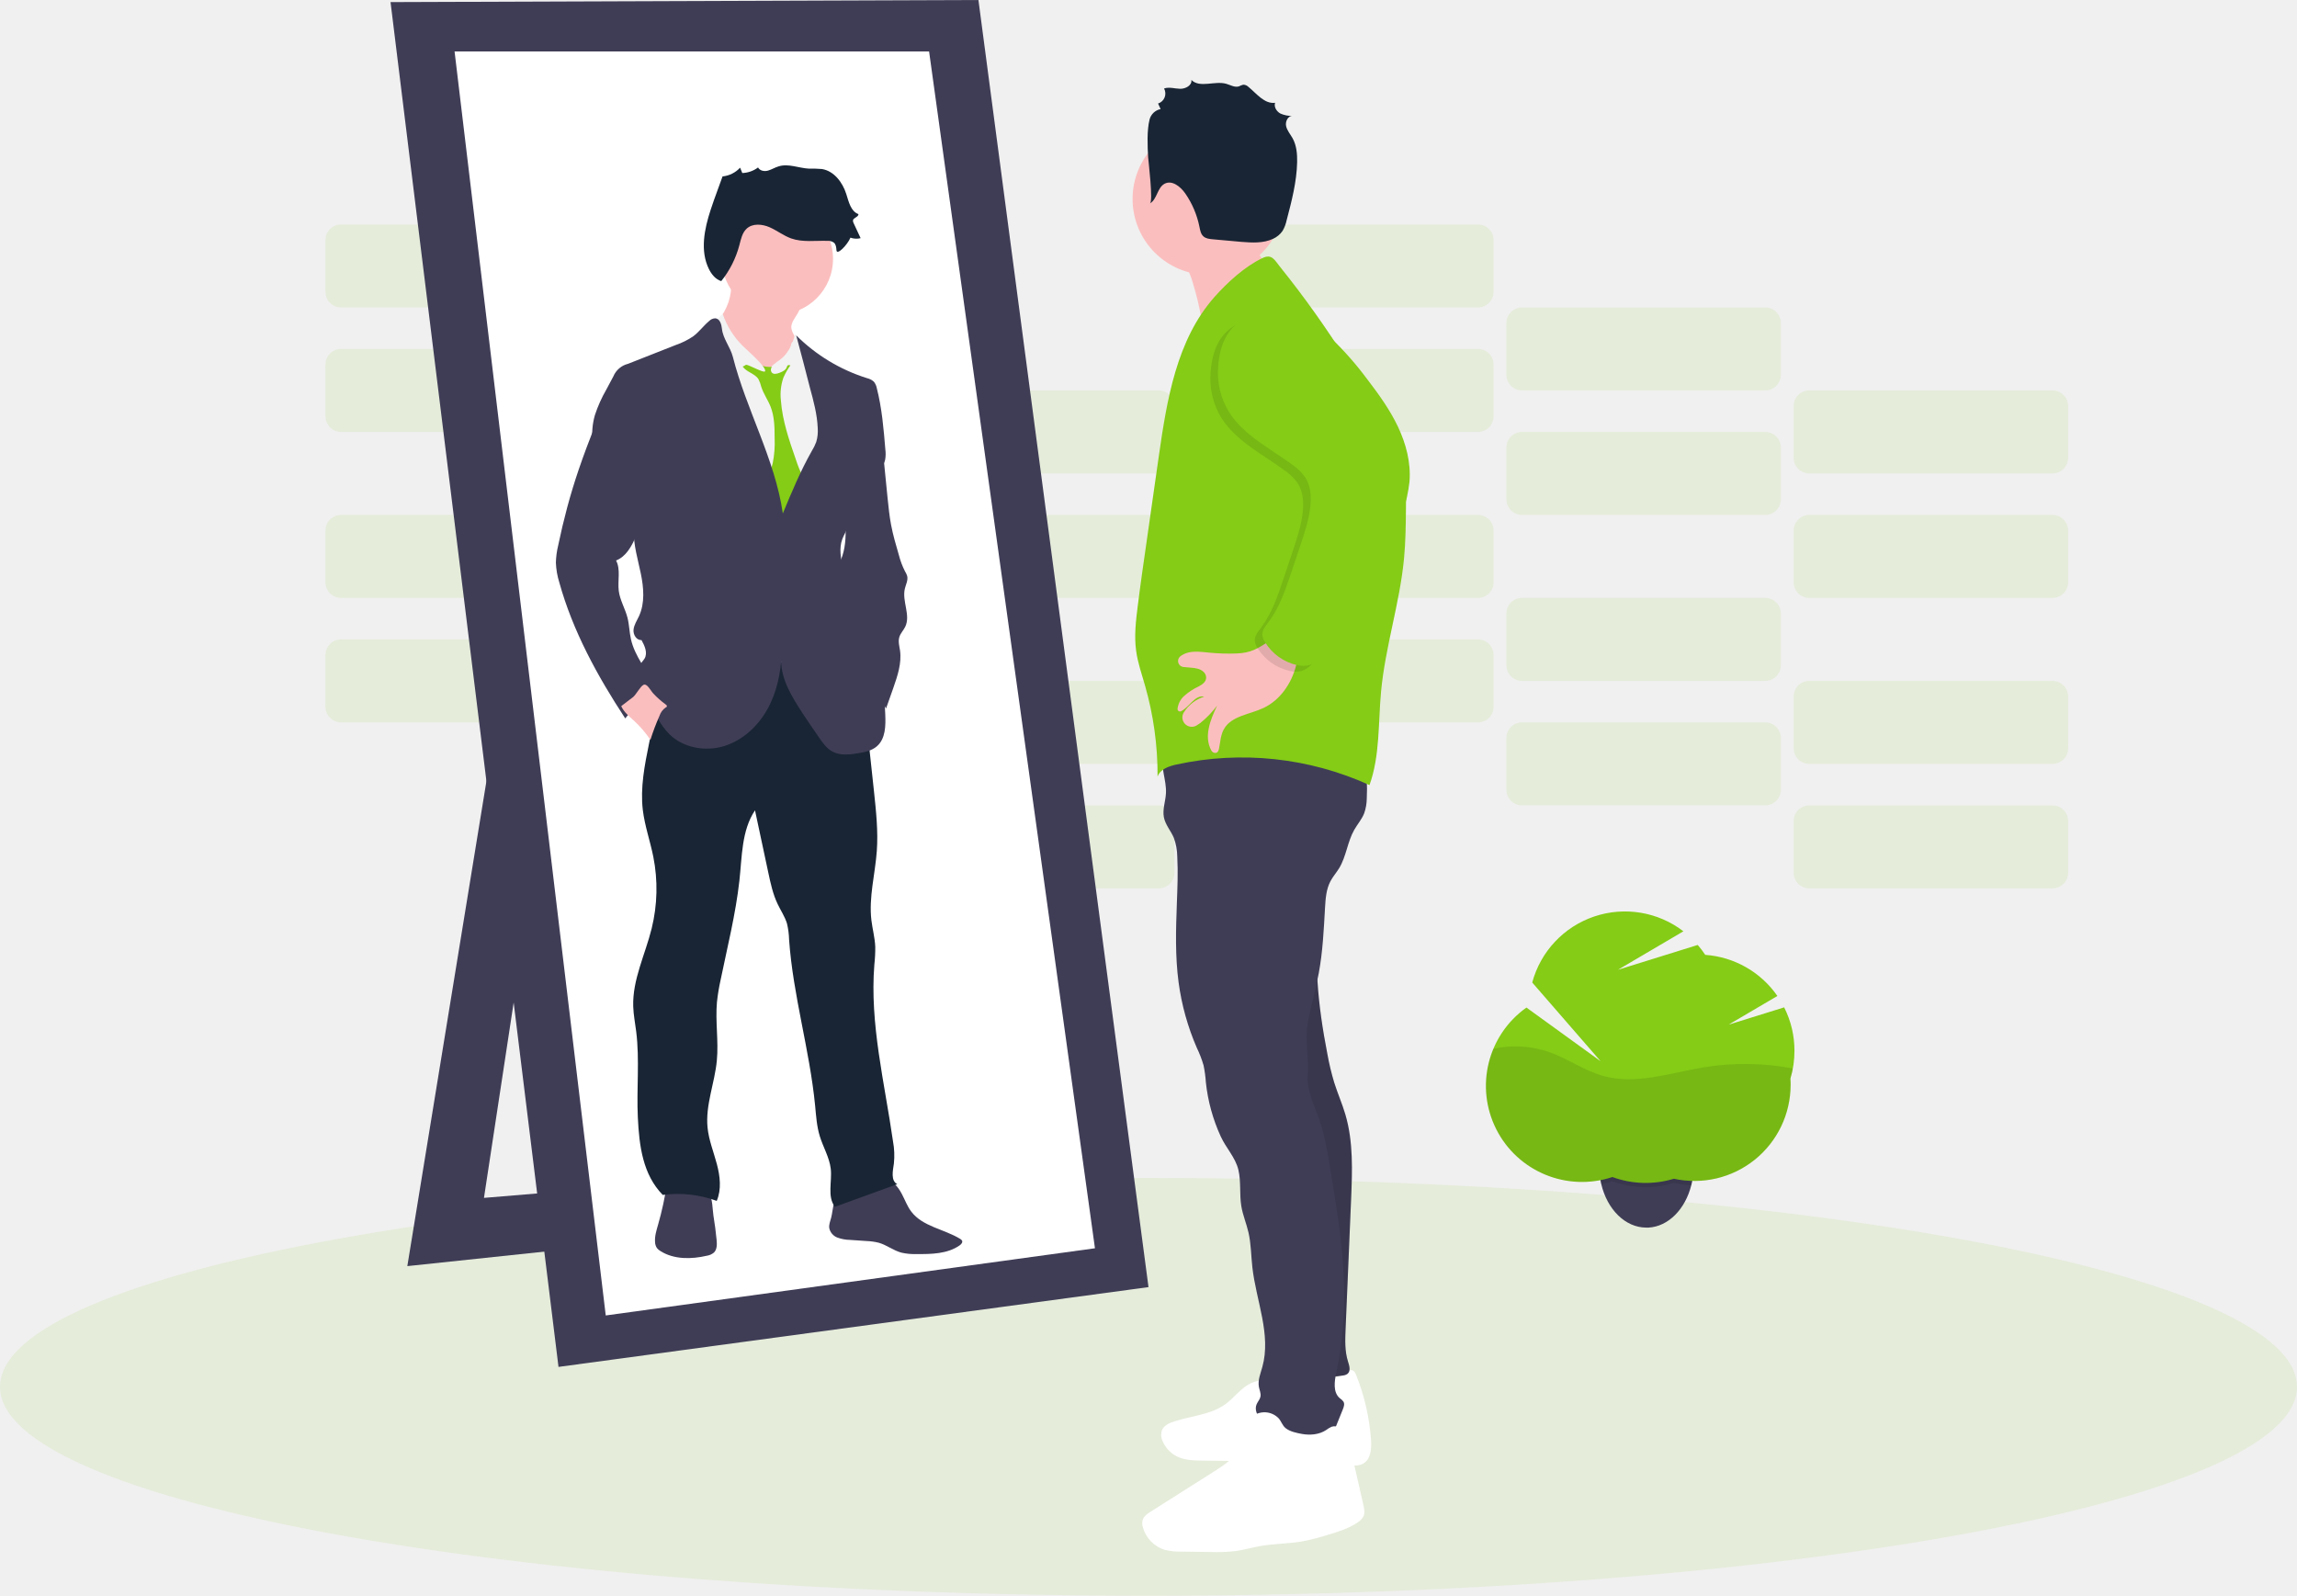
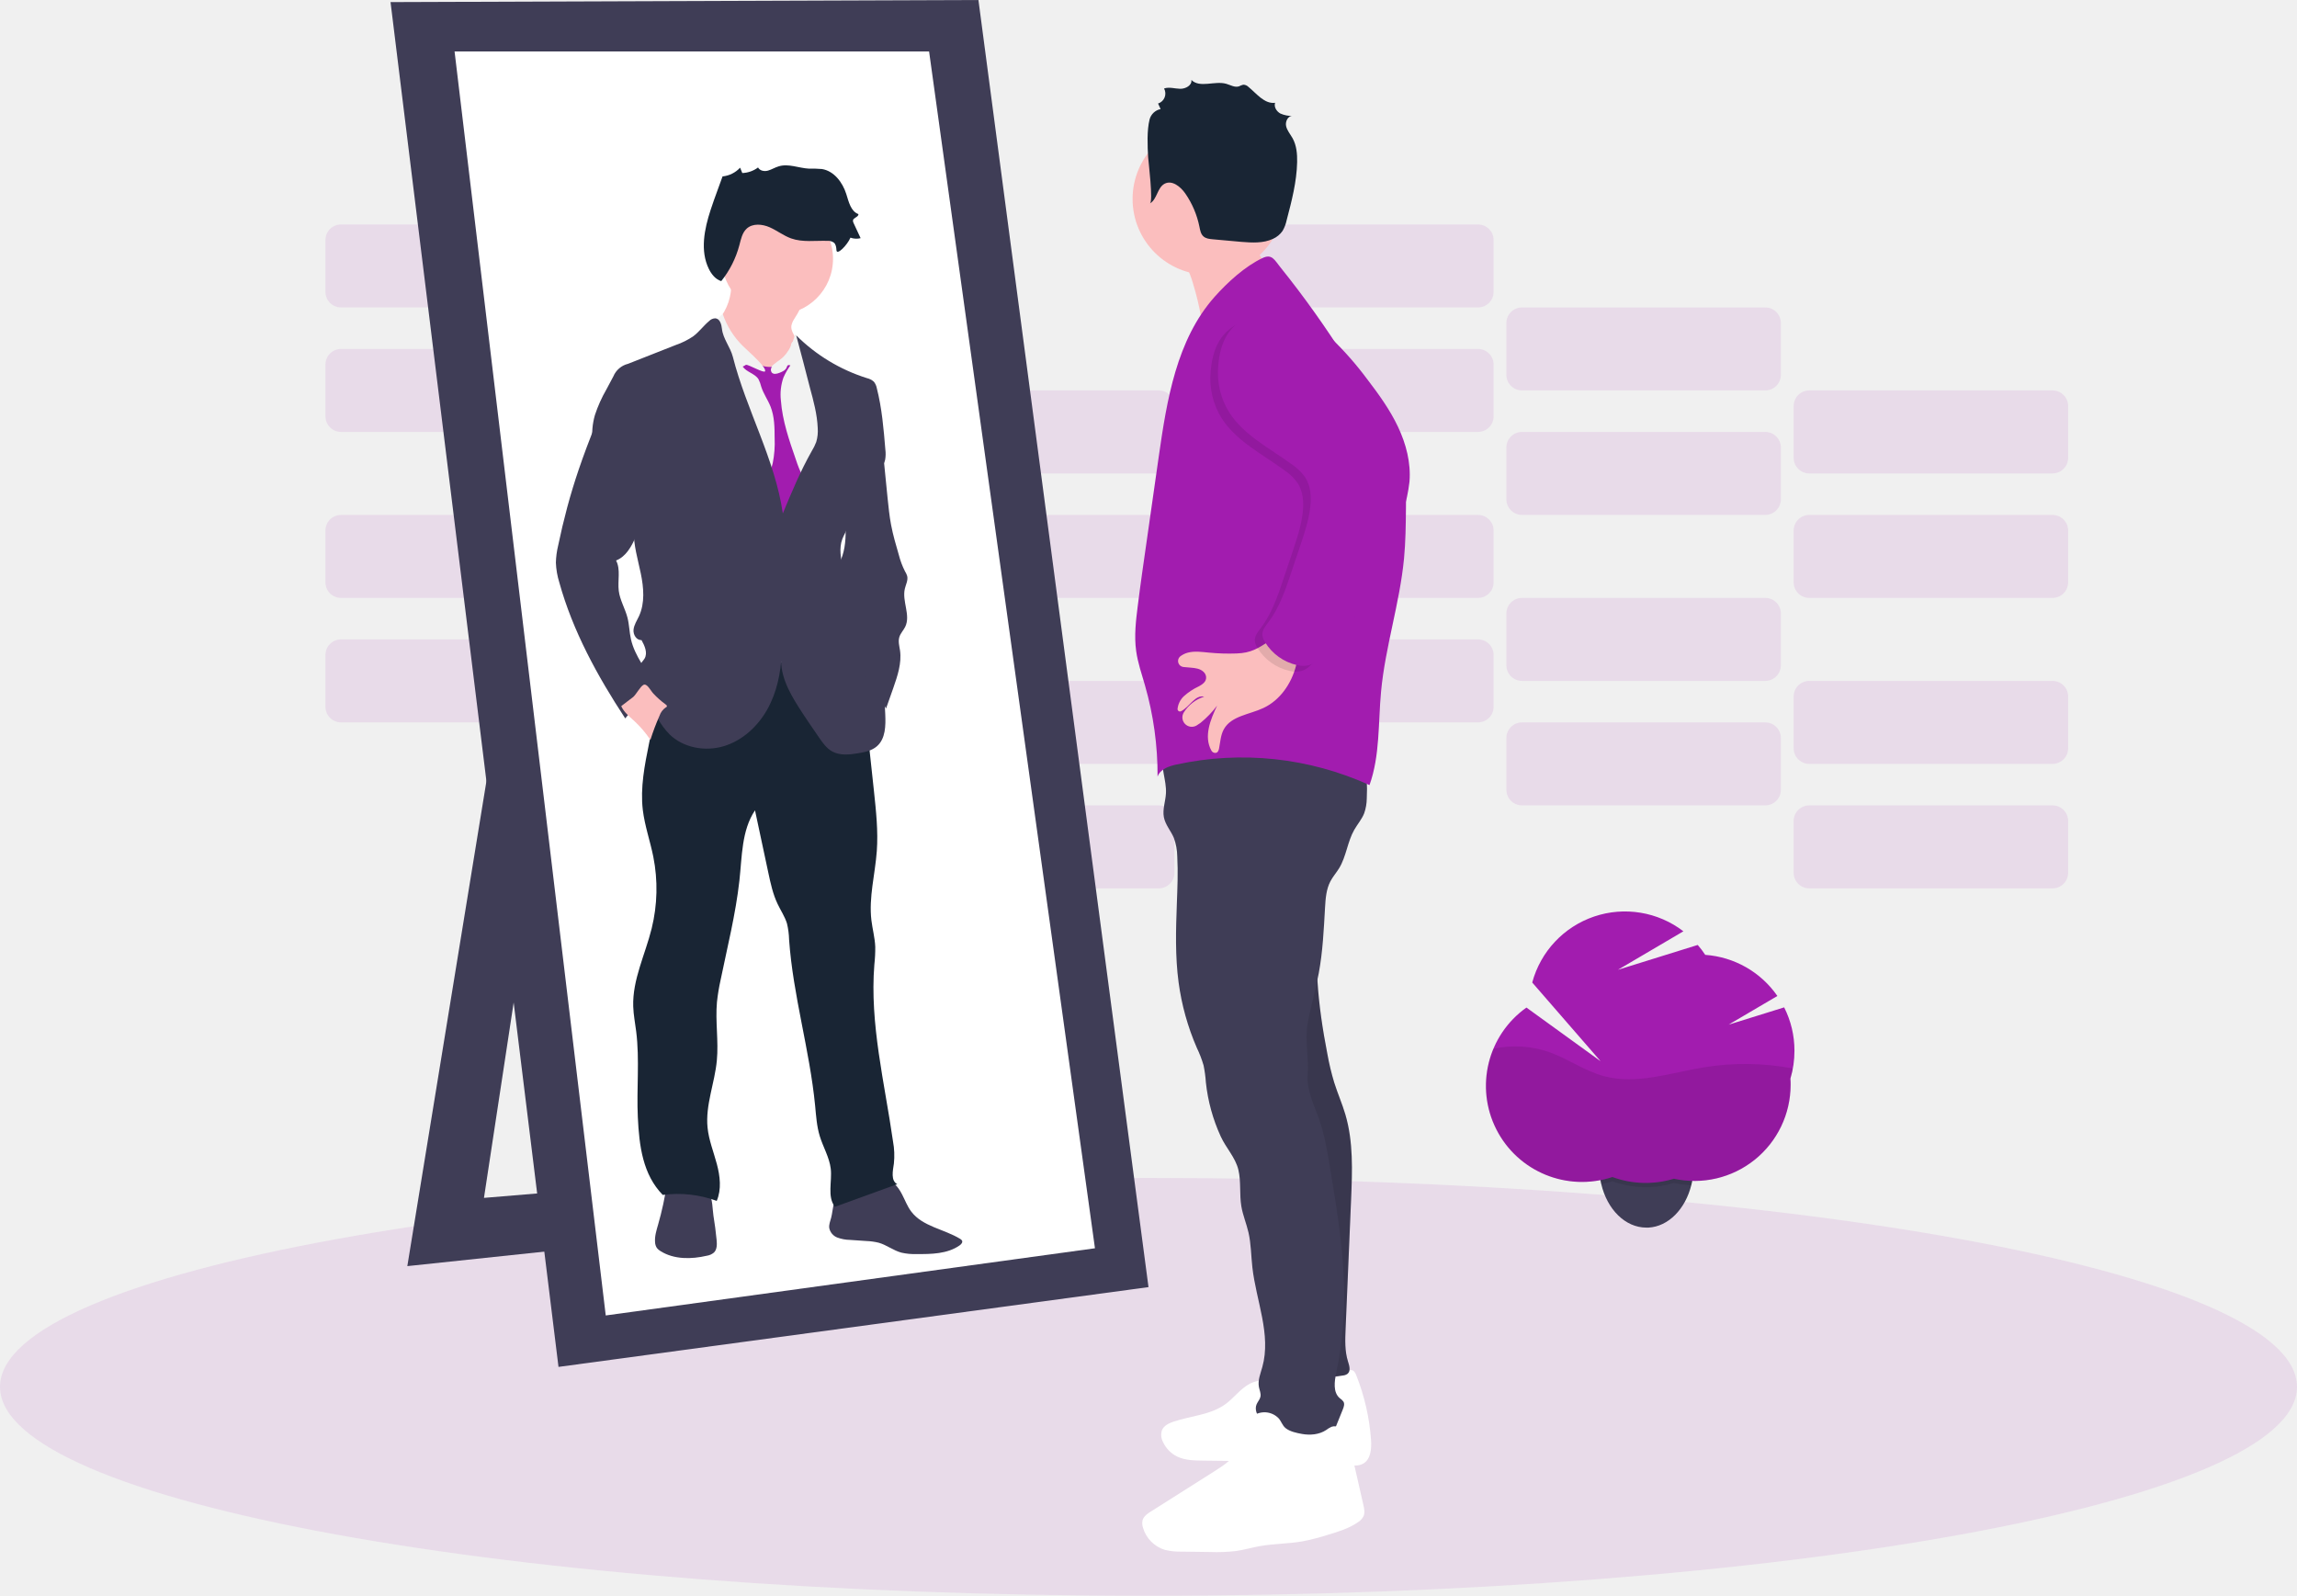
<svg xmlns="http://www.w3.org/2000/svg" id="bf56719a-dd30-4b09-833f-7c41eeee086b" data-name="Layer 1" width="1094" height="760" viewBox="0 0 1094 760">
-   <rect x="155" y="304.52" width="130.73" height="39.52" rx="7.43" fill="#84cc16" opacity="0.1" />
-   <rect x="291.81" y="344.05" width="130.73" height="39.52" rx="7.43" fill="#84cc16" opacity="0.1" />
-   <rect x="428.63" y="383.57" width="130.73" height="39.52" rx="7.43" fill="#84cc16" opacity="0.1" />
-   <rect x="155" y="245.24" width="130.73" height="39.52" rx="7.43" fill="#84cc16" opacity="0.1" />
-   <rect x="291.81" y="284.76" width="130.73" height="39.52" rx="7.43" fill="#84cc16" opacity="0.1" />
-   <rect x="428.63" y="324.29" width="130.73" height="39.52" rx="7.43" fill="#84cc16" opacity="0.1" />
-   <rect x="580.64" y="304.52" width="130.73" height="39.52" rx="7.43" fill="#84cc16" opacity="0.1" />
-   <rect x="717.45" y="344.05" width="130.73" height="39.52" rx="7.43" fill="#84cc16" opacity="0.1" />
-   <rect x="854.27" y="383.57" width="130.73" height="39.52" rx="7.43" fill="#84cc16" opacity="0.1" />
-   <rect x="580.64" y="245.24" width="130.73" height="39.52" rx="7.43" fill="#84cc16" opacity="0.1" />
-   <rect x="717.45" y="284.76" width="130.73" height="39.52" rx="7.43" fill="#84cc16" opacity="0.1" />
-   <rect x="854.27" y="324.29" width="130.73" height="39.52" rx="7.43" fill="#84cc16" opacity="0.1" />
-   <rect x="155" y="166.19" width="130.73" height="39.52" rx="7.43" fill="#84cc16" opacity="0.1" />
-   <rect x="291.81" y="205.71" width="130.73" height="39.52" rx="7.43" fill="#84cc16" opacity="0.1" />
-   <rect x="428.63" y="245.24" width="130.73" height="39.52" rx="7.43" fill="#84cc16" opacity="0.1" />
-   <rect x="155" y="106.9" width="130.73" height="39.52" rx="7.43" fill="#84cc16" opacity="0.1" />
-   <rect x="291.81" y="146.43" width="130.73" height="39.52" rx="7.43" fill="#84cc16" opacity="0.1" />
-   <rect x="428.63" y="185.95" width="130.73" height="39.52" rx="7.43" fill="#84cc16" opacity="0.1" />
-   <rect x="580.64" y="166.19" width="130.73" height="39.52" rx="7.43" fill="#84cc16" opacity="0.1" />
-   <rect x="717.45" y="205.71" width="130.73" height="39.52" rx="7.43" fill="#84cc16" opacity="0.1" />
-   <rect x="854.27" y="245.24" width="130.73" height="39.52" rx="7.43" fill="#84cc16" opacity="0.1" />
-   <rect x="580.64" y="106.9" width="130.73" height="39.52" rx="7.43" fill="#84cc16" opacity="0.1" />
-   <rect x="717.45" y="146.43" width="130.73" height="39.52" rx="7.43" fill="#84cc16" opacity="0.1" />
-   <rect x="854.27" y="185.95" width="130.73" height="39.52" rx="7.43" fill="#84cc16" opacity="0.1" />
-   <ellipse cx="547" cy="660.5" rx="547" ry="99.5" fill="#84cc16" opacity="0.1" />
+   <rect x="155" y="304.52" width="130.73" height="39.52" rx="7.43" fill="#a21caf" opacity="0.1" />
+   <rect x="291.81" y="344.05" width="130.73" height="39.52" rx="7.43" fill="#a21caf" opacity="0.1" />
+   <rect x="428.63" y="383.57" width="130.73" height="39.52" rx="7.43" fill="#a21caf" opacity="0.1" />
+   <rect x="155" y="245.24" width="130.73" height="39.52" rx="7.43" fill="#a21caf" opacity="0.1" />
+   <rect x="291.81" y="284.76" width="130.73" height="39.52" rx="7.43" fill="#a21caf" opacity="0.1" />
+   <rect x="428.63" y="324.29" width="130.73" height="39.52" rx="7.43" fill="#a21caf" opacity="0.1" />
+   <rect x="580.64" y="304.52" width="130.73" height="39.52" rx="7.43" fill="#a21caf" opacity="0.1" />
+   <rect x="717.45" y="344.05" width="130.73" height="39.52" rx="7.43" fill="#a21caf" opacity="0.1" />
+   <rect x="854.27" y="383.57" width="130.73" height="39.52" rx="7.43" fill="#a21caf" opacity="0.1" />
+   <rect x="580.64" y="245.24" width="130.73" height="39.52" rx="7.43" fill="#a21caf" opacity="0.1" />
+   <rect x="717.45" y="284.76" width="130.73" height="39.52" rx="7.43" fill="#a21caf" opacity="0.1" />
+   <rect x="854.27" y="324.29" width="130.73" height="39.52" rx="7.43" fill="#a21caf" opacity="0.1" />
+   <rect x="155" y="166.19" width="130.73" height="39.52" rx="7.43" fill="#a21caf" opacity="0.1" />
+   <rect x="291.81" y="205.71" width="130.73" height="39.52" rx="7.43" fill="#a21caf" opacity="0.1" />
+   <rect x="428.63" y="245.24" width="130.73" height="39.52" rx="7.43" fill="#a21caf" opacity="0.1" />
+   <rect x="155" y="106.9" width="130.73" height="39.52" rx="7.43" fill="#a21caf" opacity="0.1" />
+   <rect x="291.81" y="146.43" width="130.73" height="39.52" rx="7.43" fill="#a21caf" opacity="0.1" />
+   <rect x="428.63" y="185.95" width="130.73" height="39.52" rx="7.43" fill="#a21caf" opacity="0.1" />
+   <rect x="580.64" y="166.19" width="130.73" height="39.52" rx="7.43" fill="#a21caf" opacity="0.1" />
+   <rect x="717.45" y="205.71" width="130.73" height="39.52" rx="7.43" fill="#a21caf" opacity="0.1" />
+   <rect x="854.27" y="245.24" width="130.73" height="39.52" rx="7.43" fill="#a21caf" opacity="0.1" />
+   <rect x="580.64" y="106.9" width="130.73" height="39.52" rx="7.43" fill="#a21caf" opacity="0.1" />
+   <rect x="717.45" y="146.43" width="130.73" height="39.52" rx="7.43" fill="#a21caf" opacity="0.1" />
+   <rect x="854.27" y="185.95" width="130.73" height="39.52" rx="7.43" fill="#a21caf" opacity="0.1" />
+   <ellipse cx="547" cy="660.5" rx="547" ry="99.5" fill="#a21caf" opacity="0.1" />
  <polygon points="240 321 194 603 402 581 393 557 230.5 570.5 268.5 320.5 240 321" fill="#3f3d56" />
  <polygon points="186 1 466 0 547 613 266 651 186 1" fill="#3f3d56" />
  <polygon points="216.5 24.5 442.5 24.5 521.5 594.5 288.5 626.5 216.5 24.5" fill="#fff" />
  <path d="M482.64,638.86c1.42,2.72,2.48,5.66,4.33,8.11,5.4,7.22,15.65,8.35,23.34,13.06a2.15,2.15,0,0,1,.91.88c.35.83-.43,1.7-1.18,2.22-5.83,4.09-13.48,4.18-20.61,4.13a27.49,27.49,0,0,1-7.13-.68c-3.77-1-7-3.63-10.72-4.7a28.44,28.44,0,0,0-5.89-.83l-7.81-.53a18.41,18.41,0,0,1-6.09-1.13,6.16,6.16,0,0,1-3.84-4.55c-.22-1.66.49-3.27.91-4.89,1-3.84.69-8.48,3.68-11.1a11.35,11.35,0,0,1,4.15-2,132.39,132.39,0,0,1,16.61-4.42C477.93,631.52,480.59,634.92,482.64,638.86Z" transform="translate(-53 -70)" fill="#3f3d56" />
  <path d="M394.3,660.49c.2,2.13.26,4.57-1.28,6.06a6.83,6.83,0,0,1-3.35,1.5c-7.39,1.72-15.63,1.84-22.06-2.18a6.09,6.09,0,0,1-1.74-1.49,5.43,5.43,0,0,1-.88-2.75c-.23-2.83.64-5.62,1.43-8.35a146.52,146.52,0,0,0,4.25-19.75c.08-.55,18.87,3,20.12,4.86,1.57,2.3,1.58,7.82,2,10.56Q393.74,654.69,394.3,660.49Z" transform="translate(-53 -70)" fill="#3f3d56" />
  <path d="M464.24,400.27l5,46.49c1,9.5,2.05,19.05,1.36,28.58-.8,11-3.88,22-2.58,32.9.51,4.24,1.67,8.4,1.84,12.67a69,69,0,0,1-.43,8.5c-2.26,28.21,4.89,56.2,8.89,84.21a36.54,36.54,0,0,1,.42,10.48c-.52,3.55-1.56,8.21,1.6,9.89l-29.68,10.76c-3.79-4.75-1.28-12.14-2-18.17-.66-5.43-3.64-10.27-5.23-15.5-1.44-4.7-1.74-9.65-2.21-14.53-2.59-26.57-10.54-52.45-12.4-79.08a36,36,0,0,0-1-7.63c-1-3.31-3-6.2-4.46-9.31-2.24-4.67-3.34-9.79-4.42-14.85l-6.35-29.75c-6.42,9.56-6.16,22-7.43,33.46-1.78,16-5.76,31.73-9,47.53a94.47,94.47,0,0,0-1.69,10.3c-.84,9.27.83,18.63-.06,27.89-1,10.73-5.51,21.2-4.42,31.93.6,5.94,2.88,11.56,4.42,17.32s2.3,12.08-.05,17.57a54,54,0,0,0-25.71-2.84c-9.53-9.75-11.22-23.35-11.87-37s.92-27.32-.78-40.84c-.5-4-1.28-7.9-1.41-11.89-.42-12.79,5.73-24.76,8.79-37.19a78.7,78.7,0,0,0,.77-34.15c-1.5-7.47-4.08-14.72-5-22.29-1.25-10.61.87-21.3,3-31.78,1.43-7.07,2.85-14.14,4.47-21.17,1.74-7.55,3.81-15.26,8.46-21.44,7.44-9.89,20.65-14.28,33-13.32s23.88,6.58,34.08,13.58A128.48,128.48,0,0,1,464.24,400.27Z" transform="translate(-53 -70)" fill="#192534" />
  <path d="M431.06,222.25a8.63,8.63,0,0,0-1.15,2.94c-.25,2.05,1,3.93,2,5.72a31.15,31.15,0,0,1,2.93,7.3,12,12,0,0,1,.43,4.87,11.75,11.75,0,0,1-1.3,3.5c-1.93,3.72-4.79,7.16-8.68,8.71a15.29,15.29,0,0,1-9.39.38,28.51,28.51,0,0,1-8.59-4.08,26.11,26.11,0,0,1-5.88-5.1,35.25,35.25,0,0,1-4.06-7c-2.08-4.35-4.19-9-3.81-13.77a4.6,4.6,0,0,1,.24-1.27,6.83,6.83,0,0,1,1.34-2,26.1,26.1,0,0,0,6.12-18.15l14.57,3.31c3.21.73,6.42,1.46,9.59,2.37,2.6.75,6.6,1.79,8.29,4.11S432.21,220.13,431.06,222.25Z" transform="translate(-53 -70)" fill="#fbbebe" />
  <circle cx="370.26" cy="123.29" r="26.48" fill="#fbbebe" />
  <path d="M419,246.71c1.12-2.45,3.54-4,5.75-5.54s4.45-3.51,4.88-6.18a4.43,4.43,0,0,1,.44-1.74c.85-1.28,2.87-.64,4.08.3,2.94,2.29,4.94,5.54,6.89,8.71a74.43,74.43,0,0,1,6.45,12.19c2.81,7.41,3.15,15.5,3.46,23.41.28,7.2.55,14.51-1.2,21.49-1.1,4.42-3,8.71-3.11,13.26-.33,16.53-6.07,32.33-6.47,48.86a126.75,126.75,0,0,0,.72,14.31l.94,10.73q-21.81-1.25-43.5-3.83c-.42-4.94-1.83-9.73-3.12-14.51a314.93,314.93,0,0,1-10.11-59.74c-.77-10.72-1.56-21.4-2.75-32.08-1.07-9.71-3.17-19.48-1.91-29.17a40.27,40.27,0,0,1,4.1-12.62,8.32,8.32,0,0,1,3.2-3.83A8.65,8.65,0,0,1,390,230a41.94,41.94,0,0,1,6.88-.81,4.74,4.74,0,0,1,1.68.16,5.27,5.27,0,0,1,2.29,2.22A41.52,41.52,0,0,0,419,246.71Z" transform="translate(-53 -70)" fill="#f2f2f2" />
-   <path d="M406.72,244.59c1.86,2.66,5.8,3.29,7.52,6a15.73,15.73,0,0,1,1.31,3.57c1.05,3.35,3.17,6.26,4.46,9.53,1.86,4.7,1.91,9.9,1.93,14.95a49.47,49.47,0,0,1-.92,12c-.6,2.47-1.58,4.82-2.3,7.26a35.5,35.5,0,0,0-1.34,12.8,5.24,5.24,0,0,0,.72,2.65,5.75,5.75,0,0,0,2.56,1.74c2.93,1.29,6,2.61,9.2,2.31a3.37,3.37,0,0,0,1.83-.61,4.07,4.07,0,0,0,.9-1.19l2-3.38c1.81-3.09,3.7-6.55,3-10.08a20,20,0,0,0-2.27-5.17,60.78,60.78,0,0,1-3.26-8.07c-3.19-9.17-6.42-18.47-7.14-28.15a24.74,24.74,0,0,1,1.2-10.92,31.1,31.1,0,0,1,3.52-6.09,2.61,2.61,0,0,0-2.81-.95,16.72,16.72,0,0,0-2.91,1.21c-2.94,1.24-6.2.79-9.17-.06-1.16-.34-3-1.5-4.2-1.42C410.14,242.57,406.79,244.71,406.72,244.59Z" transform="translate(-53 -70)" fill="#84cc16" />
+   <path d="M406.72,244.59c1.86,2.66,5.8,3.29,7.52,6a15.73,15.73,0,0,1,1.31,3.57c1.05,3.35,3.17,6.26,4.46,9.53,1.86,4.7,1.91,9.9,1.93,14.95a49.47,49.47,0,0,1-.92,12c-.6,2.47-1.58,4.82-2.3,7.26a35.5,35.5,0,0,0-1.34,12.8,5.24,5.24,0,0,0,.72,2.65,5.75,5.75,0,0,0,2.56,1.74c2.93,1.29,6,2.61,9.2,2.31a3.37,3.37,0,0,0,1.83-.61,4.07,4.07,0,0,0,.9-1.19l2-3.38c1.81-3.09,3.7-6.55,3-10.08a20,20,0,0,0-2.27-5.17,60.78,60.78,0,0,1-3.26-8.07c-3.19-9.17-6.42-18.47-7.14-28.15a24.74,24.74,0,0,1,1.2-10.92,31.1,31.1,0,0,1,3.52-6.09,2.61,2.61,0,0,0-2.81-.95,16.72,16.72,0,0,0-2.91,1.21c-2.94,1.24-6.2.79-9.17-.06-1.16-.34-3-1.5-4.2-1.42C410.14,242.57,406.79,244.71,406.72,244.59Z" transform="translate(-53 -70)" fill="#a21caf" />
  <path d="M430.13,244.48c-.6-.48-1.53-.92-2.06-.36a2.32,2.32,0,0,0-.38.81c-.52,1.4-2.05,2.09-3.44,2.63s-2.89.84-3.73-.19a2.26,2.26,0,0,1,.13-2.67,8.16,8.16,0,0,1,2.19-1.85,21.38,21.38,0,0,0,8.72-13.72,6.52,6.52,0,0,1,2.39,4.13c.33,1.59.37,3.23.7,4.82.49,2.28,1.58,4.41,1.83,6.72.13,1.23,0,2.47,0,3.7a22.71,22.71,0,0,0,.42,3.58C434.56,249.6,432.91,246.69,430.13,244.48Z" transform="translate(-53 -70)" fill="#f2f2f2" />
  <path d="M409.89,237.69c-1-.95-2-1.85-3-2.82a38.9,38.9,0,0,1-9.67-15.35c-1.28,1-2.69,2.32-2.72,4a6.13,6.13,0,0,0,1.32,3.25,50.68,50.68,0,0,1,7.33,19.61,5.84,5.84,0,0,1,5.05-2.69c1.58,0,8.67,4.2,9.18,3.14C418.13,245.17,411.09,238.82,409.89,237.69Z" transform="translate(-53 -70)" fill="#f2f2f2" />
  <path d="M432.22,229.73a83,83,0,0,0,33.58,20.33,7.54,7.54,0,0,1,3.39,1.72,6.93,6.93,0,0,1,1.41,3.1c2.44,9.54,3.26,19.41,4.07,29.22a16.28,16.28,0,0,1-.1,4.88c-.59,2.62-2.45,4.74-4.28,6.71-5.74,6.15-12.29,12.58-13.26,20.94a33.45,33.45,0,0,1-.57,4.8c-.5,1.86-1.61,3.5-2.29,5.31-3.34,8.91,4.21,19.7-.39,28A50.54,50.54,0,0,1,458.84,370a19.86,19.86,0,0,0,1.37,5.88c1.37,2.86,4.19,4.68,6.41,7,6.77,6.94,7.6,17.56,8,27.25.25,5.46.17,11.73-4,15.31-2.41,2.09-5.7,2.77-8.85,3.29-4.19.7-8.75,1.2-12.46-.87-2.66-1.48-4.47-4.07-6.2-6.57-3.28-4.77-6.57-9.53-9.68-14.42-4.92-7.71-9.56-16.52-8.14-25.56-.4,9.25-2.35,18.57-6.89,26.63s-11.85,14.79-20.72,17.45-19.24.78-25.85-5.7a34.94,34.94,0,0,1-5.51-7.43,72.52,72.52,0,0,1-8.14-20.71c-.43-1.89-.75-4,.2-5.69.45-.8,1.14-1.43,1.61-2.22,1.58-2.69.06-6.08-1.47-8.82-2.33.22-4-2.52-3.79-4.86s1.61-4.37,2.6-6.5c2.9-6.28,2.26-13.59.86-20.36s-3.49-13.5-3.33-20.41c.17-7.31-5.09-13.89-9.1-20-2.24-3.44-4.85-6.64-6.8-10.25a33.07,33.07,0,0,1-2.62-24.76,64.89,64.89,0,0,1,5.48-12.22l3.3-6.19a10.21,10.21,0,0,1,7-6l22.83-9a34.35,34.35,0,0,0,8.24-4.12c2.79-2.1,4.87-5,7.53-7.24a4.22,4.22,0,0,1,3-1.31c2.14.19,2.9,2.89,3.12,5,.5,4.72,4,8.72,5.19,13.31,6.44,25.35,20.07,48.73,23.81,74.61,4.2-10.09,8.4-20.2,13.78-29.7a24.66,24.66,0,0,0,2.13-4.31,18.4,18.4,0,0,0,.71-6.69c-.27-6.51-2-12.87-3.71-19.16C436.53,246.1,434.53,238.21,432.22,229.73Z" transform="translate(-53 -70)" fill="#3f3d56" />
  <path d="M475.73,307.19c.44,4.26.87,8.53,1.66,12.74.92,4.87,2.32,9.63,3.71,14.39a37.45,37.45,0,0,0,2.9,7.73,9.94,9.94,0,0,1,1.07,2.29c.49,2-.63,4-1.11,6-1.44,6,2.88,12.67.16,18.2-.82,1.68-2.25,3.07-2.79,4.87-.63,2.07,0,4.28.33,6.42.85,6-1.2,12.1-3.22,17.87L475,407.44c-3.14-5.84-6.31-11.74-10.65-16.75-1.55-1.8-3.24-3.47-4.67-5.37a37.66,37.66,0,0,1-5-9.74,84.43,84.43,0,0,1-5.17-25.72,17.59,17.59,0,0,1,.85-7.4,39.36,39.36,0,0,1,2.22-4c2.68-4.83,3.23-10.55,3.18-16.07s-.64-11.06,0-16.55a37.86,37.86,0,0,1,4-13.13,18.63,18.63,0,0,1,5.43-6.77,9.78,9.78,0,0,1,6-1.95c3.27.19,2.52,3,2.8,5.71Z" transform="translate(-53 -70)" fill="#3f3d56" />
  <path d="M328.64,293.58q-3.06,9-5.52,18.16-2.4,9-4.29,18.1a38.76,38.76,0,0,0-1.08,8.14,36.42,36.42,0,0,0,1.63,9.41c6.44,23.21,18.18,44.62,31.4,64.75A58.28,58.28,0,0,1,364.08,400a2.85,2.85,0,0,0,1-1,2.71,2.71,0,0,0-.32-2.34c-3.65-7.48-9.43-14.07-11.25-22.2-.76-3.38-.79-6.9-1.65-10.26-1.11-4.35-3.59-8.33-4.16-12.79-.61-4.86,1-10.16-1.28-14.47,4.65-1.81,7.34-6.6,9.31-11.19a61.29,61.29,0,0,0,4.48-14.71,44.26,44.26,0,0,0-5.41-28.15,45,45,0,0,0-9.05-11.36c-1.19-1.07-4-4.14-5.73-4.11-2.31.05-3.05,3.79-3.71,5.47C333.64,279.75,331,286.62,328.64,293.58Z" transform="translate(-53 -70)" fill="#3f3d56" />
  <path d="M370.06,405.51c.3.22.64.52.56.88s-.37.45-.63.6a7.76,7.76,0,0,0-2.88,3.9,108.85,108.85,0,0,0-4.34,11.49,50.37,50.37,0,0,0-7.84-9.15c-2.28-2.1-4.83-4.09-6.05-6.93,0-.08,5.24-3.95,5.72-4.37,1.47-1.31,3.32-4.94,4.84-5.74,1.72-.9,3.36,2.63,4.67,4.05A39.72,39.72,0,0,0,370.06,405.51Z" transform="translate(-53 -70)" fill="#fbbebe" />
  <path d="M451.38,189.15c-.07-1.31-.24-2.76-1.24-3.61a4.73,4.73,0,0,0-3-.83c-5.83-.19-11.86.79-17.36-1.17-3.62-1.29-6.71-3.77-10.24-5.31s-8.05-1.95-10.9.64c-2.16,2-2.75,5.07-3.5,7.9a46.32,46.32,0,0,1-8.63,17.12c-2.71-.84-4.65-3.26-5.9-5.8-4.25-8.66-2.16-19,.86-28.18,1-3.08,2.11-6.13,3.22-9.17l2.44-6.72a13.12,13.12,0,0,0,8.36-4.16l1.05,2.55a13.3,13.3,0,0,0,7.5-2.65c.84,1.58,3,2,4.75,1.49s3.26-1.49,5-2c4.65-1.5,9.61.81,14.49,1.07a58,58,0,0,1,6.19.18c5.76.93,9.83,6.35,11.59,11.91,1.17,3.7,2.14,8.25,5.79,9.56.08,1.4-2.4,1.67-2.61,3a2.3,2.3,0,0,0,.3,1.27l3.35,7.19a8.32,8.32,0,0,1-4.84-.24C456.54,186.74,451.53,191.86,451.38,189.15Z" transform="translate(-53 -70)" fill="#192534" />
  <path d="M621.14,204.8a131.36,131.36,0,0,1,4,16.73c.72,4.24,1.14,8.95-1.29,12.49,9.26-13.93,18.93-28.28,33-37.27A30.13,30.13,0,0,1,649,173.51c.08-.84-11.55,3.55-12.44,4.05-4.08,2.27-7.82,5.09-11.8,7.52-2.06,1.25-10.64,4.21-10.72,6,0,1.15,3.41,4.67,4.05,5.88A45.67,45.67,0,0,1,621.14,204.8Z" transform="translate(-53 -70)" fill="#fbbebe" />
  <path d="M664.17,730.18a15.5,15.5,0,0,0-15.84-1.2c-4.53,2.34-7.58,6.77-11.7,9.77-7.08,5.14-16.43,5.55-24.72,8.33-2.2.74-4.54,1.84-5.47,4a7.1,7.1,0,0,0,.41,5.57,14.42,14.42,0,0,0,6.86,7.07c3.72,1.78,8,1.86,12.12,1.91l35.8.42c11,.13,22.07.26,33,1.63,2.55.32,5.31.67,7.56-.58,3.66-2,4.08-7.06,3.8-11.23a103.07,103.07,0,0,0-7-30.8c-.43-1.09-1-2.33-2.21-2.53a3.6,3.6,0,0,0-2.38.76c-10.1,6-22.89,9.39-33.63,4.59" transform="translate(-53 -70)" fill="#fff" />
  <path d="M682.09,501.78c-4,23.23-1.39,47.1,3.11,70.23a122.46,122.46,0,0,0,3.27,13.64c1.61,5.1,3.78,10,5.29,15.13,3.84,13,3.3,26.9,2.73,40.47L693.87,703c-.22,5.18-.42,10.48,1.14,15.42.63,2,1.4,4.5-.19,5.85a4.46,4.46,0,0,1-2.11.81,32.66,32.66,0,0,1-21-3.15L671,659.55c-.22-19.23-.45-38.54-3.41-57.53-2.35-15.1-6.43-30-6.7-45.28-.28-16,3.64-31.79,7.64-47.3.86-3.32,4-5.75,6.58-8a8.09,8.09,0,0,1,3.2-1.94C679.51,499.17,681.35,500.77,682.09,501.78Z" transform="translate(-53 -70)" fill="#3f3d56" />
  <path d="M682.09,501.78c-4,23.23-1.39,47.1,3.11,70.23a122.46,122.46,0,0,0,3.27,13.64c1.61,5.1,3.78,10,5.29,15.13,3.84,13,3.3,26.9,2.73,40.47L693.87,703c-.22,5.18-.42,10.48,1.14,15.42.63,2,1.4,4.5-.19,5.85a4.46,4.46,0,0,1-2.11.81,32.66,32.66,0,0,1-21-3.15L671,659.55c-.22-19.23-.45-38.54-3.41-57.53-2.35-15.1-6.43-30-6.7-45.28-.28-16,3.64-31.79,7.64-47.3.86-3.32,4-5.75,6.58-8a8.09,8.09,0,0,1,3.2-1.94C679.51,499.17,681.35,500.77,682.09,501.78Z" transform="translate(-53 -70)" opacity="0.1" />
  <path d="M607,429.18c-1.48,6.09,1.66,12.4,1.31,18.66-.2,3.79-1.69,7.57-1,11.29s3.35,6.52,4.77,9.93a26.94,26.94,0,0,1,1.62,8.88c.41,7.48.08,15-.2,22.45-.47,12.5-.82,25.07.83,37.46A117.19,117.19,0,0,0,623,569a54,54,0,0,1,3.23,8.39,59.88,59.88,0,0,1,1.1,8.14,82.7,82.7,0,0,0,7.07,25.71c2.55,5.57,7,10,8.41,15.91,1.34,5.66.44,11.63,1.41,17.36.71,4.25,2.44,8.27,3.4,12.47,1.25,5.43,1.22,11.06,1.85,16.6,1.8,16,9.07,32,4.73,47.52-.87,3.12-2.22,6.29-1.61,9.47.3,1.56,1.06,3.1.72,4.65-.28,1.32-1.3,2.34-1.82,3.59-1,2.34.06,5.12,1.84,6.93a19.69,19.69,0,0,0,6.5,3.84c7.37,3.15,15,6.35,23,6.28a6.18,6.18,0,0,0,2.83-.52c1.44-.75,2.15-2.38,2.76-3.88l4.1-10.14c.5-1.23,1-2.67.31-3.81a7.1,7.1,0,0,0-1.72-1.6c-3.31-2.79-2.56-8-1.68-12.19a177.87,177.87,0,0,0,3.72-32.7c.44-21.92-3.17-43.71-6.77-65.34-1.25-7.51-2.51-15.07-5-22.27s-6.16-14.13-5.56-21.61c.64-8.08-1.46-16.55,0-24.52s3.77-15.77,5.26-23.73c1.93-10.33,2.41-20.86,3-31.34.25-4.28.57-8.7,2.57-12.5,1.17-2.22,2.87-4.12,4.18-6.27,3.38-5.59,3.92-12.52,7.15-18.2,1.53-2.69,3.64-5.06,4.76-7.94a22.19,22.19,0,0,0,1.22-7.06,84,84,0,0,0-1-18.05,117.45,117.45,0,0,0-55-12.76c-7.31.12-14.7.86-21.56,3.39C619.86,425.25,613.9,428.66,607,429.18Z" transform="translate(-53 -70)" fill="#3f3d56" />
  <path d="M648,746c-2.94,3.66-2.74,8.89-4.62,13.2-2.28,5.23-7.36,8.58-12.18,11.63l-30,19c-1.64,1-3.4,2.23-4,4.09a6.56,6.56,0,0,0,.15,3.59,15.58,15.58,0,0,0,10.48,10.64,31,31,0,0,0,8.11.83l13.49.18a79,79,0,0,0,12.31-.48c3.74-.54,7.38-1.61,11.1-2.29,6.77-1.23,13.73-1.12,20.51-2.31a108.46,108.46,0,0,0,12.28-3.17c4.9-1.47,9.89-3,14.09-5.91a7.31,7.31,0,0,0,2.71-2.92c.71-1.65.32-3.54-.08-5.29l-6.44-28.3a16.87,16.87,0,0,0-2.52-6.61c-1.43-1.9-4-3.16-6.23-2.35a13.21,13.21,0,0,0-2.59,1.56c-3.3,2.17-7.53,2.53-11.43,1.85-2.52-.45-5.85-1.14-7.88-2.81-1.54-1.27-2-3.24-3.31-4.68A9.39,9.39,0,0,0,648,746Z" transform="translate(-53 -70)" fill="#fff" />
  <circle cx="575.55" cy="94.77" r="36.13" fill="#fbbebe" />
  <path d="M600.68,166.89c3.46-1.94,3.46-7.53,7-9.39s7.56,1.37,9.83,4.63A42.59,42.59,0,0,1,624.26,178c.32,1.62.62,3.39,1.84,4.52s2.82,1.27,4.38,1.43q6.85.68,13.72,1.24c5.1.41,10.48.74,15.11-1.45a11,11,0,0,0,4.54-3.76,16.92,16.92,0,0,0,1.94-5.08c2.39-9.09,4.8-18.29,5-27.69.08-3.88-.26-7.9-2.13-11.3-1.09-2-2.69-3.74-3.14-5.94s1-5,3.28-4.76a13.46,13.46,0,0,1-6-1.14c-1.81-1-3.15-3.15-2.51-5.11-5.08.65-8.78-4.37-12.74-7.62a3.45,3.45,0,0,0-2.42-1,8.73,8.73,0,0,0-2,.77c-2,.7-4.09-.63-6.14-1.21-5.5-1.54-12.49,2.18-16.57-1.82.39,2.55-2.74,4.26-5.32,4.21s-5.24-1-7.68-.14a5,5,0,0,1-2.86,7.16l1.21,2.64a6.82,6.82,0,0,0-5.25,4.92c-1.33,5.25-1,12.71-.68,18.11C600,147.35,602.31,166,600.68,166.89Z" transform="translate(-53 -70)" fill="#192534" />
-   <path d="M631.51,211.34c-18.15,20.41-22.77,49.14-26.64,76.19l-5.7,39.94c-1.48,10.36-3,20.72-4.29,31.11-.9,7.11-1.74,14.33-.76,21.43.77,5.6,2.64,11,4.2,16.39a154.56,154.56,0,0,1,6,43.49c1.21-3.56,5.4-5,9.08-5.8a146.82,146.82,0,0,1,91.86,9.81c5.05-14.15,4.1-29.63,5.51-44.59,2-21.33,8.89-42,10.93-63.29.75-7.93.84-15.9.92-23.87.06-5.85.12-11.76-1.1-17.49-1.36-6.34-4.23-12.25-7.2-18A469.1,469.1,0,0,0,687,230.24q-7.54-11.28-15.73-22.11-4.15-5.49-8.47-10.86c-2.79-3.47-4-6.48-8.43-4.4C646,196.79,637.6,204.49,631.51,211.34Z" transform="translate(-53 -70)" fill="#84cc16" />
+   <path d="M631.51,211.34c-18.15,20.41-22.77,49.14-26.64,76.19l-5.7,39.94c-1.48,10.36-3,20.72-4.29,31.11-.9,7.11-1.74,14.33-.76,21.43.77,5.6,2.64,11,4.2,16.39a154.56,154.56,0,0,1,6,43.49c1.21-3.56,5.4-5,9.08-5.8a146.82,146.82,0,0,1,91.86,9.81c5.05-14.15,4.1-29.63,5.51-44.59,2-21.33,8.89-42,10.93-63.29.75-7.93.84-15.9.92-23.87.06-5.85.12-11.76-1.1-17.49-1.36-6.34-4.23-12.25-7.2-18A469.1,469.1,0,0,0,687,230.24q-7.54-11.28-15.73-22.11-4.15-5.49-8.47-10.86c-2.79-3.47-4-6.48-8.43-4.4C646,196.79,637.6,204.49,631.51,211.34Z" transform="translate(-53 -70)" fill="#a21caf" />
  <path d="M641.91,381.22a98,98,0,0,1-13.27-.42c-3.27-.32-6.61-.8-9.8,0a10.2,10.2,0,0,0-3.81,1.87,2.87,2.87,0,0,0,1.63,5l3.42.3c2.17.19,4.43.41,6.12,2a3.82,3.82,0,0,1,1.24,2.41c.21,2.33-1.81,3.6-3.62,4.57a28.69,28.69,0,0,0-7.06,4.7,9.78,9.78,0,0,0-2.93,6,1.16,1.16,0,0,0,1.7,1.07c4-2,6.61-7.93,11-6.94a17.82,17.82,0,0,0-9.66,7.43,4.48,4.48,0,0,0,6,6.33,19.78,19.78,0,0,0,1.88-1.25,46.21,46.21,0,0,0,7.93-8.24c-3.2,6.75-6.44,14.65-2.76,21.36a2.13,2.13,0,0,0,2,1.18c1.16-.12,1.5-1.21,1.69-2.17.6-3.09.75-6.35,2.27-9.1,3.52-6.38,12.2-7,18.81-10.11,7.93-3.68,13.36-11.6,15.55-20.06a15.42,15.42,0,0,0,.39-7.62c-1.47-5.69-8.49-7-13-4.25C652.1,378.79,648.89,381,641.91,381.22Z" transform="translate(-53 -70)" fill="#fbbebe" />
  <path d="M634.89,269.29c7,10.81,19.15,16.9,29.57,24.49A24.79,24.79,0,0,1,671,300c2.63,4.06,3,9.22,2.46,14-.68,6.31-2.71,12.38-4.72,18.4l-4.37,13.05c-2.77,8.28-5.63,16.73-10.9,23.69-1.35,1.77-2.92,3.66-2.86,5.88a7.6,7.6,0,0,0,1.28,3.58,24.08,24.08,0,0,0,15.29,10.92,11.66,11.66,0,0,0,5.75,0c2.7-.8,4.73-3,6.61-5.08,9-9.93,18-20,24.5-31.65,6.35-11.37,10.15-24,13.65-36.51a76.86,76.86,0,0,0,3-14.13c.74-9-1.62-18-5.48-26.13s-9.17-15.49-14.64-22.64a157.58,157.58,0,0,0-17.15-19.68c-10.88-10.17-24.19-16.15-38.75-10.38-10.28,4.08-14.13,12.59-15.05,23.49A35.74,35.74,0,0,0,634.89,269.29Z" transform="translate(-53 -70)" opacity="0.1" />
-   <path d="M638.53,266.55c7,10.81,19.16,16.9,29.57,24.49a24.87,24.87,0,0,1,6.51,6.26c2.63,4.06,3,9.21,2.46,14-.69,6.31-2.71,12.38-4.73,18.4l-4.37,13c-2.77,8.28-5.63,16.72-10.9,23.69-1.34,1.77-2.91,3.65-2.85,5.88a7.42,7.42,0,0,0,1.28,3.57,24.07,24.07,0,0,0,15.28,10.93,11.7,11.7,0,0,0,5.76,0c2.7-.79,4.72-3,6.61-5.07,9-9.94,18-20,24.5-31.65,6.35-11.37,10.15-24,13.65-36.52a76.08,76.08,0,0,0,3-14.12c.74-9-1.62-18-5.47-26.14s-9.17-15.49-14.64-22.64A157.65,157.65,0,0,0,687,231.06c-10.87-10.16-24.18-16.15-38.74-10.37-10.29,4.08-14.13,12.58-15.06,23.49A35.77,35.77,0,0,0,638.53,266.55Z" transform="translate(-53 -70)" fill="#84cc16" />
+   <path d="M638.53,266.55c7,10.81,19.16,16.9,29.57,24.49a24.87,24.87,0,0,1,6.51,6.26c2.63,4.06,3,9.21,2.46,14-.69,6.31-2.71,12.38-4.73,18.4l-4.37,13c-2.77,8.28-5.63,16.72-10.9,23.69-1.34,1.77-2.91,3.65-2.85,5.88a7.42,7.42,0,0,0,1.28,3.57,24.07,24.07,0,0,0,15.28,10.93,11.7,11.7,0,0,0,5.76,0c2.7-.79,4.72-3,6.61-5.07,9-9.94,18-20,24.5-31.65,6.35-11.37,10.15-24,13.65-36.52a76.08,76.08,0,0,0,3-14.12c.74-9-1.62-18-5.47-26.14s-9.17-15.49-14.64-22.64A157.65,157.65,0,0,0,687,231.06c-10.87-10.16-24.18-16.15-38.74-10.37-10.29,4.08-14.13,12.58-15.06,23.49A35.77,35.77,0,0,0,638.53,266.55Z" transform="translate(-53 -70)" fill="#a21caf" />
  <path d="M859.65,625.24a37,37,0,0,1-.8,7.76c-.1.48-.21,1-.32,1.41-2.84,11.39-10.85,19.72-20.41,20.25-.32,0-.64,0-1,0-10.11,0-18.66-8.72-21.48-20.73-.08-.32-.15-.64-.22-1a37,37,0,0,1-.8-7.76c0-16.27,10.07-29.45,22.5-29.45S859.65,609,859.65,625.24Z" transform="translate(-53 -70)" fill="#3f3d56" />
  <path d="M859.65,625.24a37,37,0,0,1-.8,7.76c-.1.48-.21,1-.32,1.41-.34,0-.67,0-1,0a45.76,45.76,0,0,1-7.36-1,44.92,44.92,0,0,1-6.56,1.5,45.87,45.87,0,0,1-5.14.48l-1.74,0a46.41,46.41,0,0,1-6.16-.41,45.17,45.17,0,0,1-9.67-2.4,45.56,45.56,0,0,1-5.22,1.4c-.08-.32-.15-.64-.22-1a37,37,0,0,1-.8-7.76c0-16.27,10.07-29.45,22.5-29.45S859.65,609,859.65,625.24Z" transform="translate(-53 -70)" opacity="0.1" />
-   <path d="M907.65,570.38a45.54,45.54,0,0,0-4.9-20.61L876.29,558l23.23-13.66a45.73,45.73,0,0,0-34.36-19.58,45.65,45.65,0,0,0-3.57-4.72l-38,11.83,31.17-18.33a45.73,45.73,0,0,0-72,24.39l32.55,37.47L780,549.86a45.74,45.74,0,0,0,40.93,80.7,45.92,45.92,0,0,0,29.28.81,45.78,45.78,0,0,0,55.62-44.66c0-1,0-2-.1-3A45.63,45.63,0,0,0,907.65,570.38Z" transform="translate(-53 -70)" fill="#84cc16" />
+   <path d="M907.65,570.38a45.54,45.54,0,0,0-4.9-20.61L876.29,558l23.23-13.66a45.73,45.73,0,0,0-34.36-19.58,45.65,45.65,0,0,0-3.57-4.72l-38,11.83,31.17-18.33a45.73,45.73,0,0,0-72,24.39l32.55,37.47L780,549.86a45.74,45.74,0,0,0,40.93,80.7,45.92,45.92,0,0,0,29.28.81,45.78,45.78,0,0,0,55.62-44.66c0-1,0-2-.1-3A45.63,45.63,0,0,0,907.65,570.38Z" transform="translate(-53 -70)" fill="#a21caf" />
  <path d="M906.86,578.86a121.9,121.9,0,0,0-42.34-.54c-15.89,2.63-32.13,8.41-47.67,4.19-9.12-2.48-17-8.22-25.91-11.41a49.18,49.18,0,0,0-26.75-1.6,45.76,45.76,0,0,0,56.69,61.06,45.92,45.92,0,0,0,29.28.81,45.78,45.78,0,0,0,55.62-44.66c0-1,0-2-.1-3A45.19,45.19,0,0,0,906.86,578.86Z" transform="translate(-53 -70)" opacity="0.1" />
</svg>
